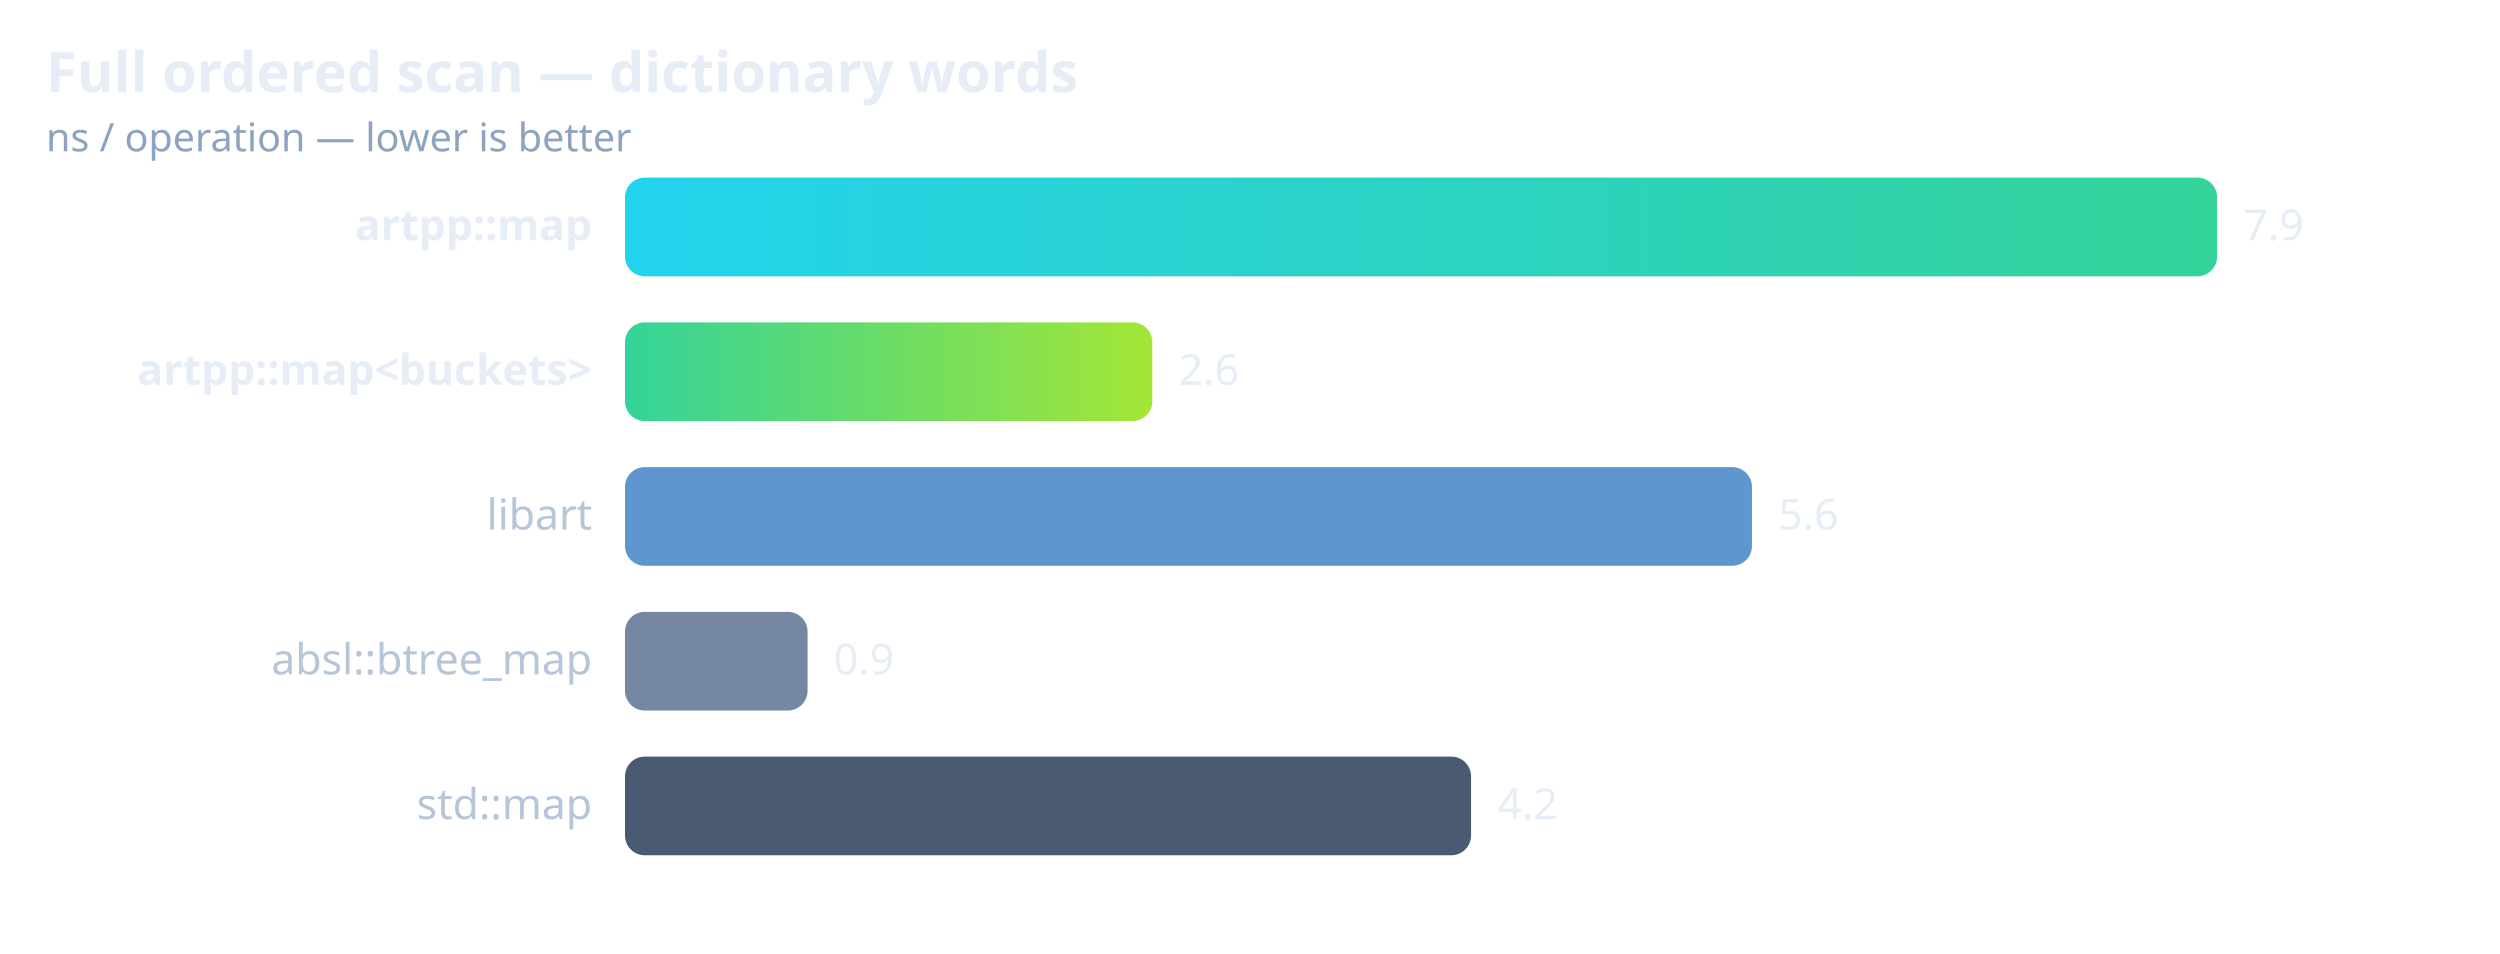
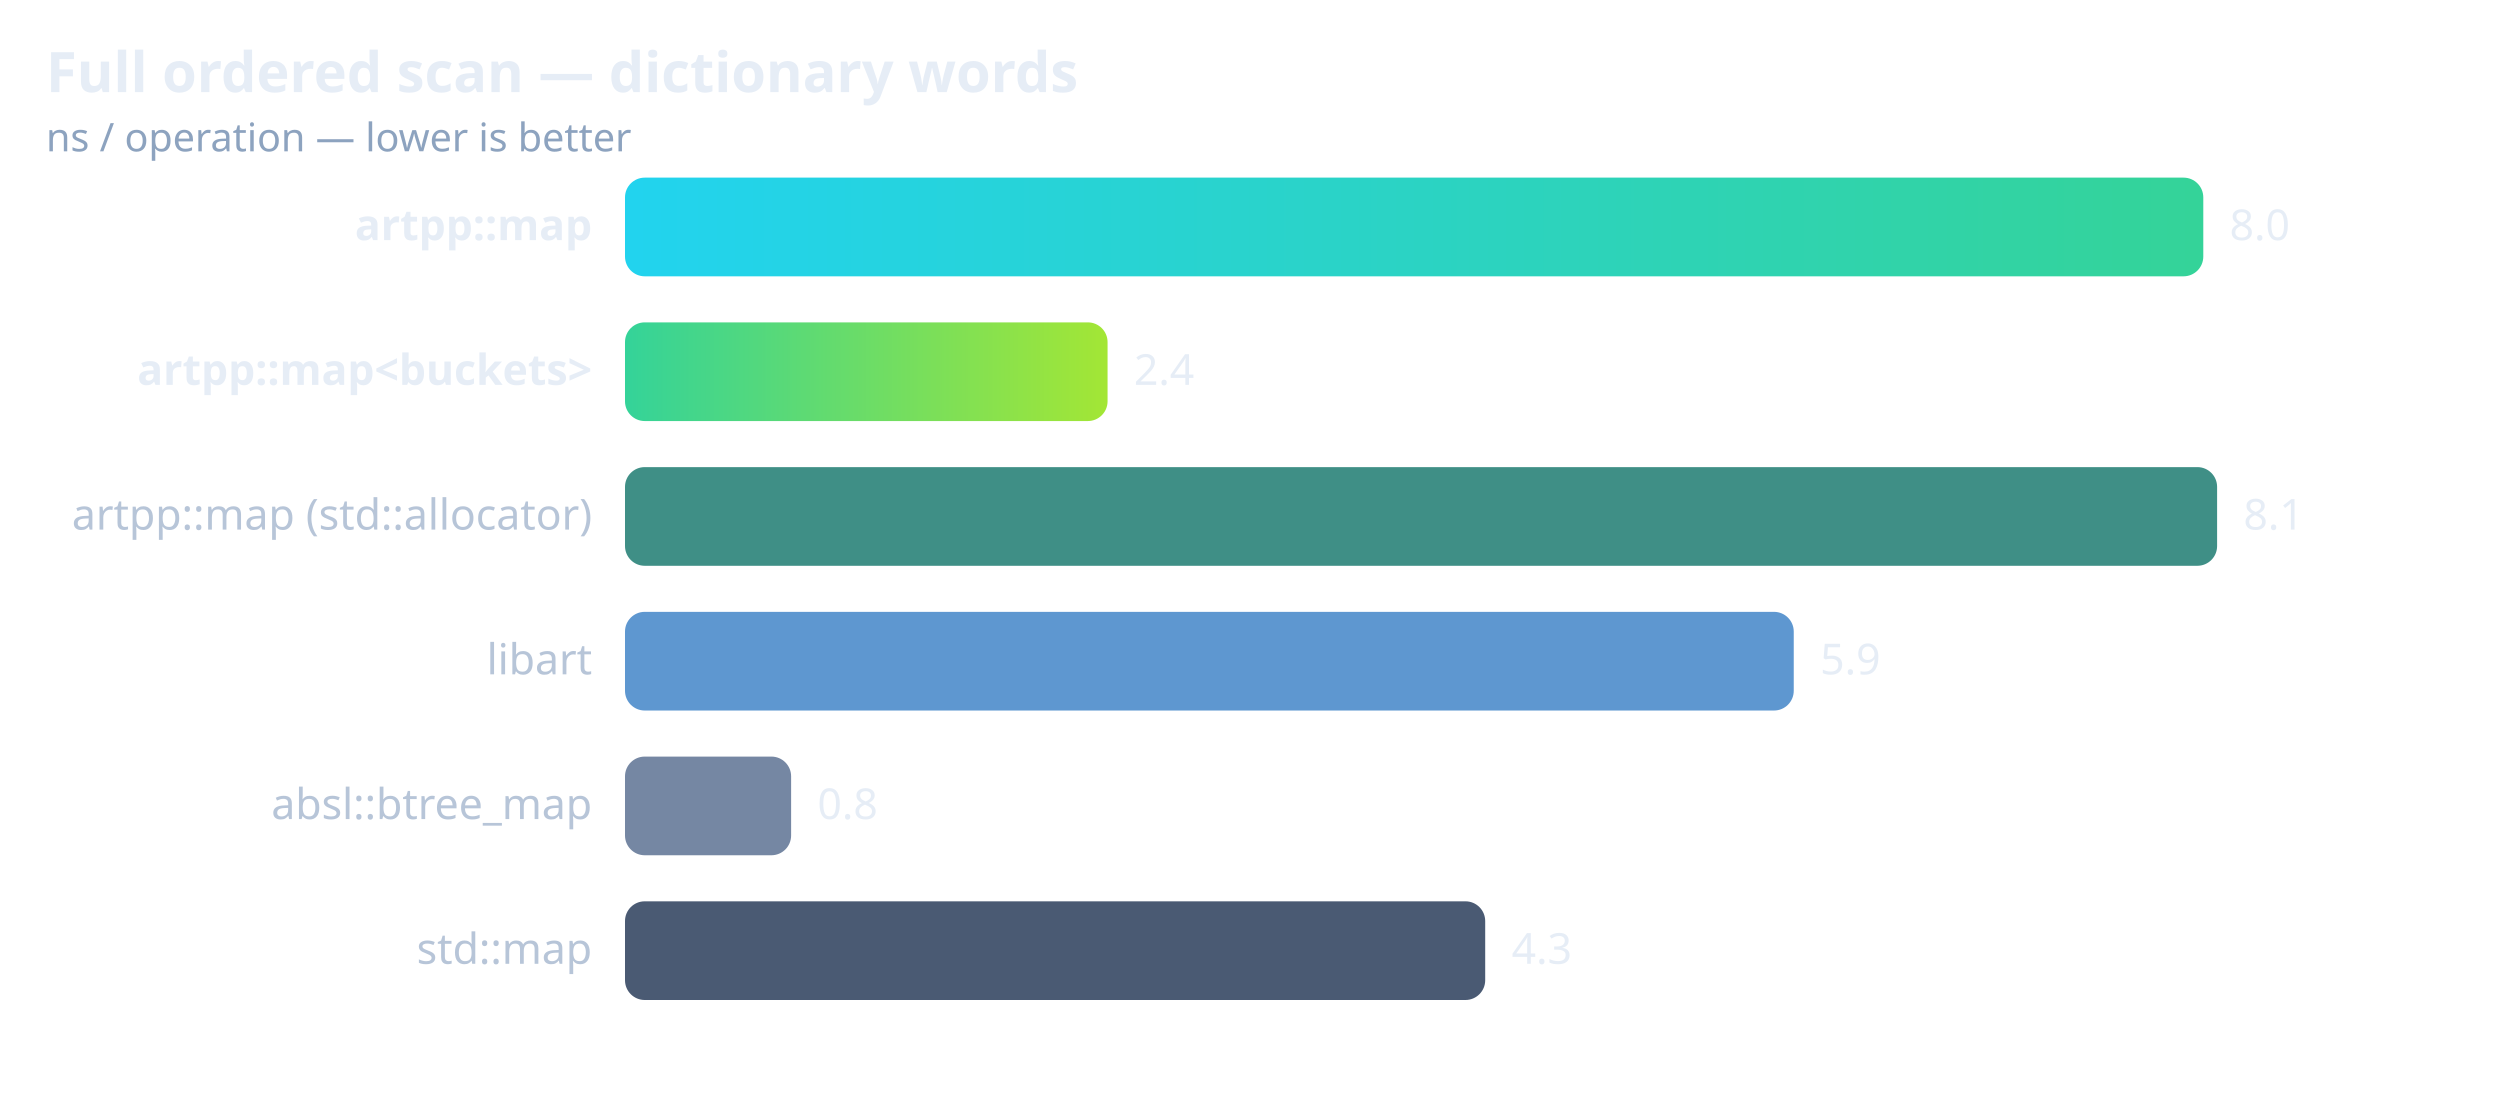
- <svg xmlns="http://www.w3.org/2000/svg" viewBox="0 0 760 290" font-family="ui-sans-serif, system-ui, sans-serif" role="img" aria-label="Full ordered scan — dictionary words">
+ <svg xmlns="http://www.w3.org/2000/svg" viewBox="0 0 760 334" font-family="ui-sans-serif, system-ui, sans-serif" role="img" aria-label="Full ordered scan — dictionary words">
  <defs>
    <linearGradient id="hot" x1="0" y1="0" x2="1" y2="0">
      <stop offset="0" stop-color="#22d3ee" />
      <stop offset="1" stop-color="#34d399" />
    </linearGradient>
    <linearGradient id="hot2" x1="0" y1="0" x2="1" y2="0">
      <stop offset="0" stop-color="#34d399" />
      <stop offset="1" stop-color="#a3e635" />
    </linearGradient>
  </defs>
  <text x="14" y="28" font-size="17" font-weight="600" fill="#e6edf6">Full ordered scan — dictionary words</text>
  <text x="14" y="46" font-size="12" fill="#8da3bf">ns / operation — lower is better</text>
  <text x="180" y="73.0" font-size="13" font-weight="600" fill="#e6edf6" text-anchor="end">artpp::map</text>
-   <rect x="190" y="54" width="484.0" height="30" rx="6" fill="url(#hot)" />
-   <text x="682.0" y="73.0" font-size="13" fill="#e6edf6">7.9</text>
+   <rect x="190" y="54" width="479.8" height="30" rx="6" fill="url(#hot)" />
+   <text x="677.791" y="73.0" font-size="13" fill="#e6edf6">8.0</text>
  <text x="180" y="117.0" font-size="13" font-weight="600" fill="#e6edf6" text-anchor="end">artpp::map&lt;buckets&gt;</text>
-   <rect x="190" y="98" width="160.3" height="30" rx="6" fill="url(#hot2)" />
-   <text x="358.317" y="117.0" font-size="13" fill="#e6edf6">2.6</text>
-   <text x="180" y="161.0" font-size="13" font-weight="400" fill="#b7c5d8" text-anchor="end">libart</text>
-   <rect x="190" y="142" width="342.6" height="30" rx="6" fill="#5e97d0" />
-   <text x="540.579" y="161.0" font-size="13" fill="#e6edf6">5.6</text>
-   <text x="180" y="205.0" font-size="13" font-weight="400" fill="#b7c5d8" text-anchor="end">absl::btree_map</text>
-   <rect x="190" y="186" width="55.5" height="30" rx="6" fill="#7587a3" />
-   <text x="253.471" y="205.0" font-size="13" fill="#e6edf6">0.9</text>
-   <text x="180" y="249.0" font-size="13" font-weight="400" fill="#b7c5d8" text-anchor="end">std::map</text>
-   <rect x="190" y="230" width="257.2" height="30" rx="6" fill="#4a5a73" />
-   <text x="455.239" y="249.0" font-size="13" fill="#e6edf6">4.2</text>
+   <rect x="190" y="98" width="146.7" height="30" rx="6" fill="url(#hot2)" />
+   <text x="344.703" y="117.0" font-size="13" fill="#e6edf6">2.4</text>
+   <text x="180" y="161.0" font-size="13" font-weight="400" fill="#b7c5d8" text-anchor="end">artpp::map (std::allocator)</text>
+   <rect x="190" y="142" width="484.0" height="30" rx="6" fill="#3f8f86" />
+   <text x="682.0" y="161.0" font-size="13" fill="#e6edf6">8.1</text>
+   <text x="180" y="205.0" font-size="13" font-weight="400" fill="#b7c5d8" text-anchor="end">libart</text>
+   <rect x="190" y="186" width="355.3" height="30" rx="6" fill="#5e97d0" />
+   <text x="553.334" y="205.0" font-size="13" fill="#e6edf6">5.9</text>
+   <text x="180" y="249.0" font-size="13" font-weight="400" fill="#b7c5d8" text-anchor="end">absl::btree_map</text>
+   <rect x="190" y="230" width="50.5" height="30" rx="6" fill="#7587a3" />
+   <text x="248.504" y="249.0" font-size="13" fill="#e6edf6">0.8</text>
+   <text x="180" y="293.0" font-size="13" font-weight="400" fill="#b7c5d8" text-anchor="end">std::map</text>
+   <rect x="190" y="274" width="261.5" height="30" rx="6" fill="#4a5a73" />
+   <text x="459.54" y="293.0" font-size="13" fill="#e6edf6">4.3</text>
</svg>
